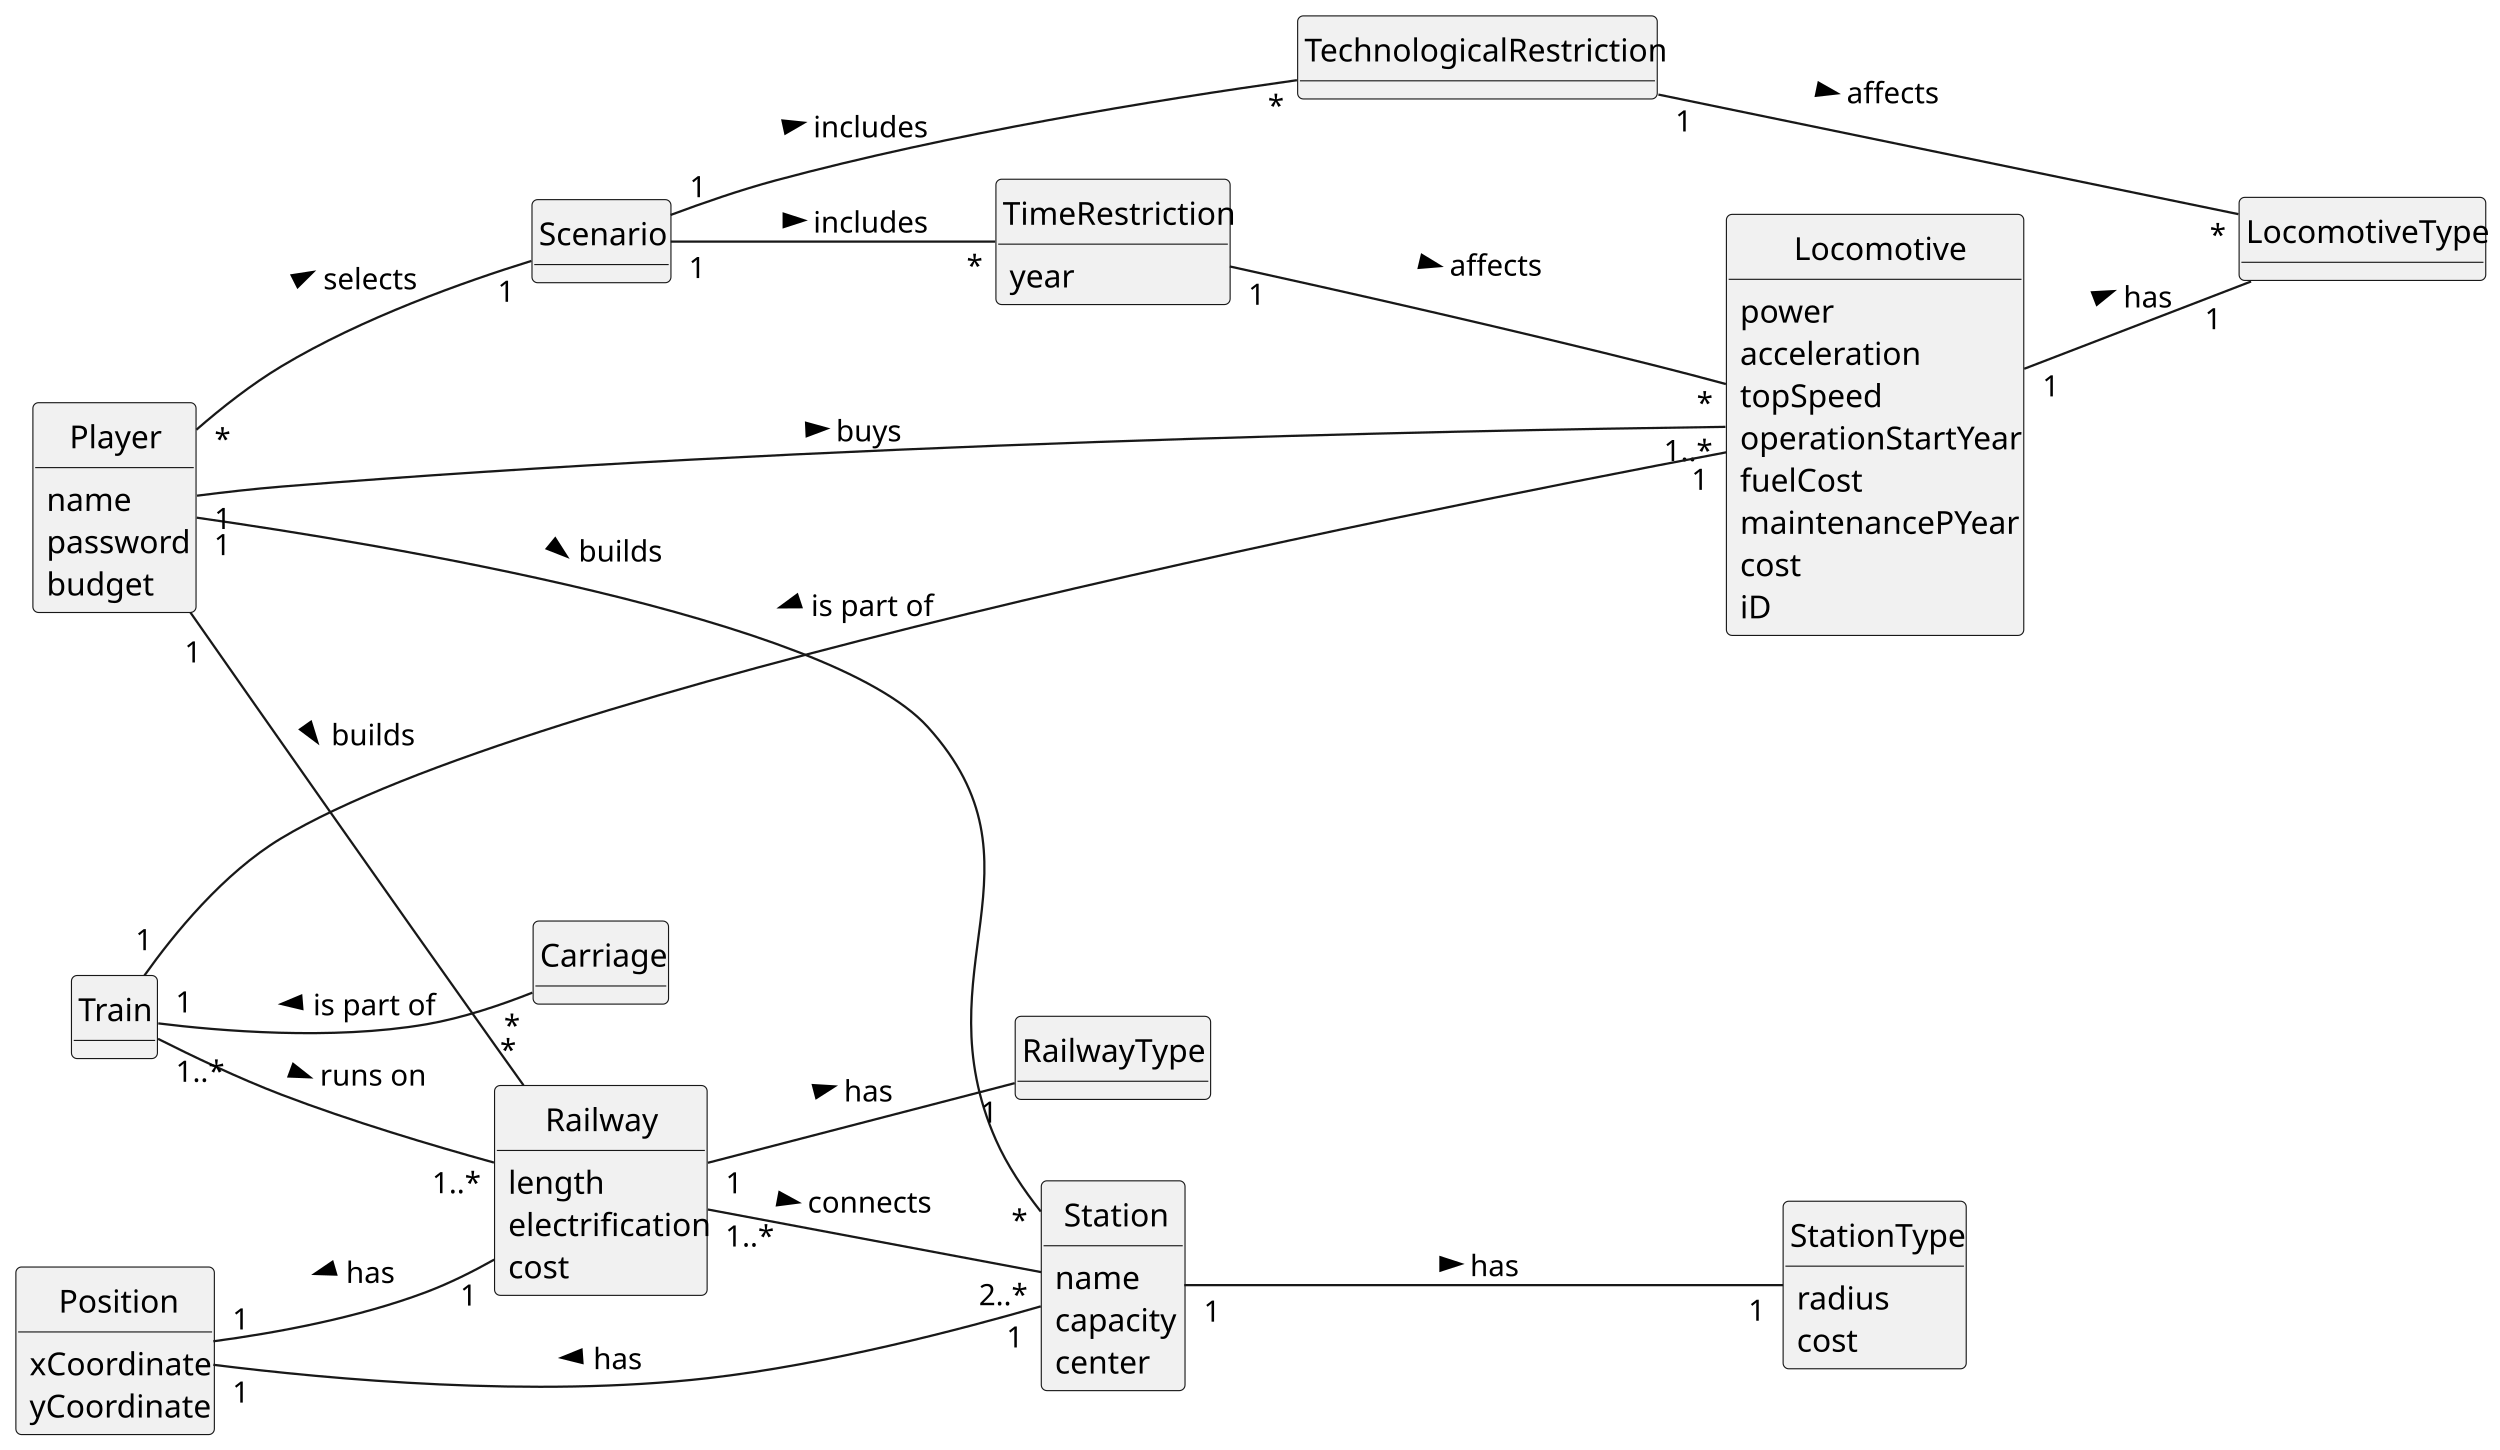
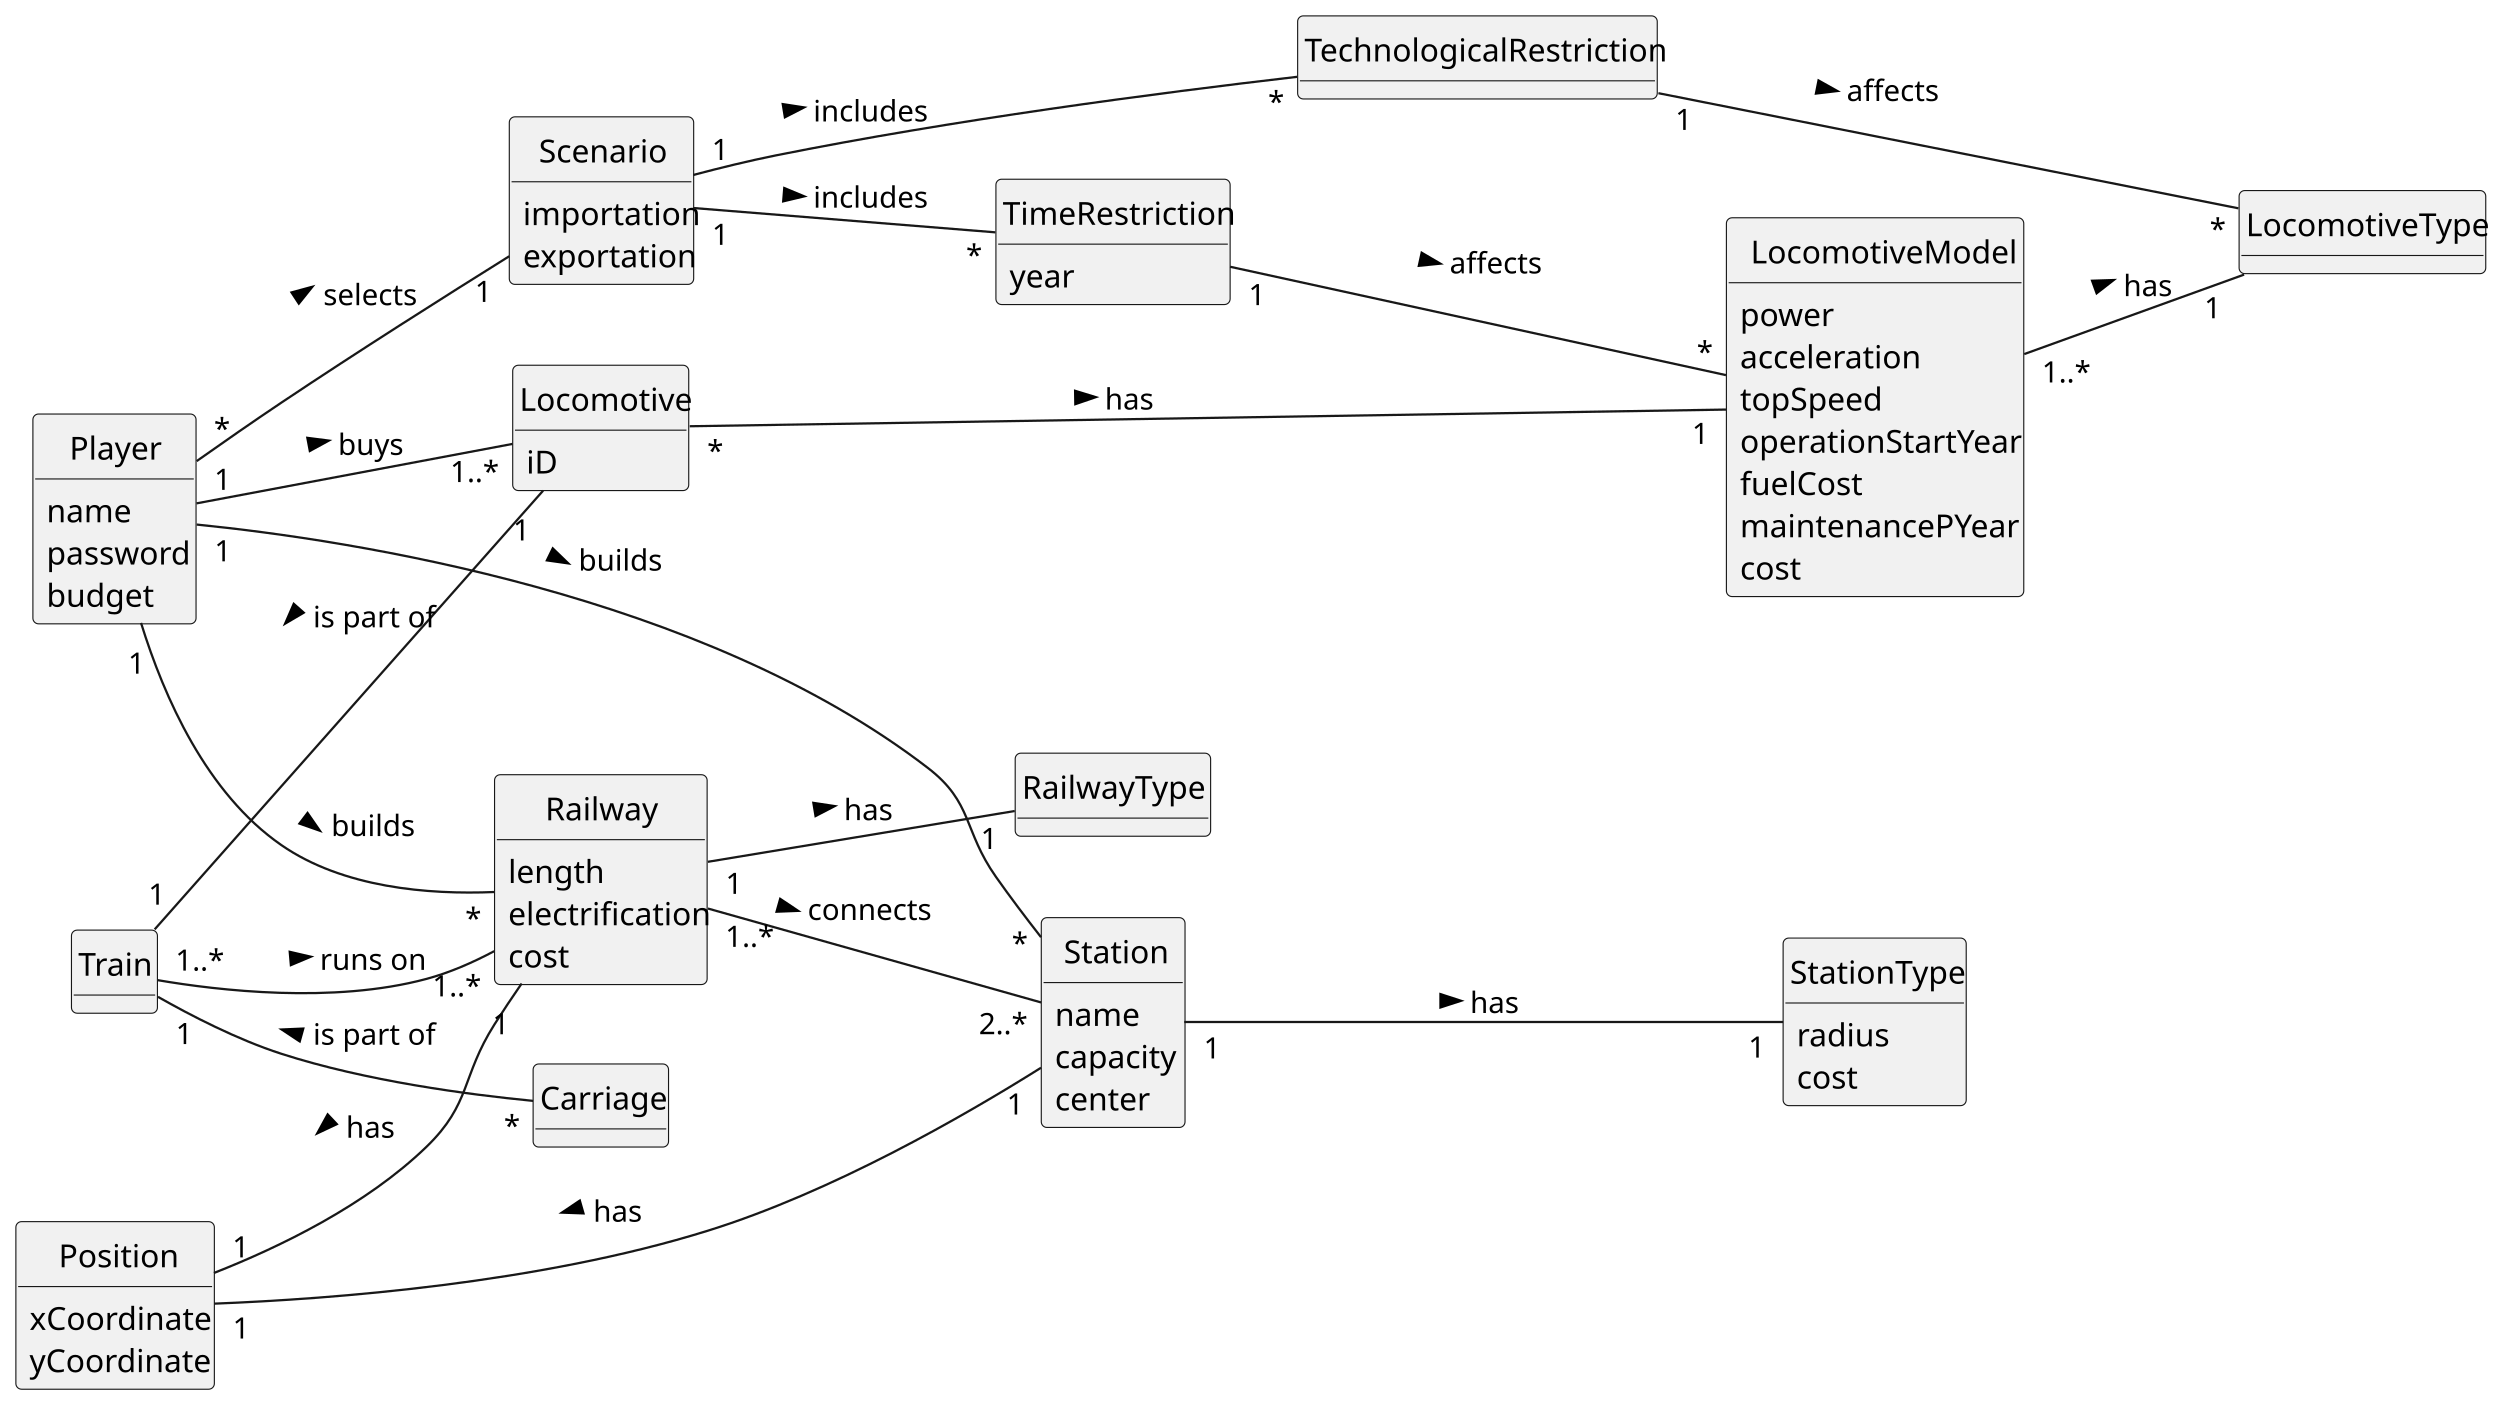
- <svg xmlns="http://www.w3.org/2000/svg" contentStyleType="text/css" height="639px" preserveAspectRatio="none" style="width:1102px;height:639px;background:#FFFFFF;" version="1.1" viewBox="0 0 1102 639" width="1102px" zoomAndPan="magnify">
+ <svg xmlns="http://www.w3.org/2000/svg" contentStyleType="text/css" height="619px" preserveAspectRatio="none" style="width:1102px;height:619px;background:#FFFFFF;" version="1.1" viewBox="0 0 1102 619" width="1102px" zoomAndPan="magnify">
  <defs />
  <g>
    <g id="elem_Player">
-       <rect codeLine="12" fill="#F1F1F1" height="92.484" id="Player" rx="2.5" ry="2.5" style="stroke:#181818;stroke-width:0.5;" width="71.917" x="14.5" y="177.5" />
-       <text fill="#000000" font-family="sans-serif" font-size="14" lengthAdjust="spacing" textLength="39.683" x="30.617" y="197.607">Player</text>
-       <line style="stroke:#181818;stroke-width:0.5;" x1="15.5" x2="85.417" y1="206.121" y2="206.121" />
-       <text fill="#000000" font-family="sans-serif" font-size="14" lengthAdjust="spacing" textLength="35.02" x="20.5" y="225.228">name</text>
-       <text fill="#000000" font-family="sans-serif" font-size="14" lengthAdjust="spacing" textLength="59.917" x="20.5" y="243.85">password</text>
-       <text fill="#000000" font-family="sans-serif" font-size="14" lengthAdjust="spacing" textLength="42.82" x="20.5" y="262.471">budget</text>
+       <rect codeLine="12" fill="#F1F1F1" height="92.484" id="Player" rx="2.5" ry="2.5" style="stroke:#181818;stroke-width:0.5;" width="71.917" x="14.5" y="182.5" />
+       <text fill="#000000" font-family="sans-serif" font-size="14" lengthAdjust="spacing" textLength="39.683" x="30.617" y="202.607">Player</text>
+       <line style="stroke:#181818;stroke-width:0.5;" x1="15.5" x2="85.417" y1="211.121" y2="211.121" />
+       <text fill="#000000" font-family="sans-serif" font-size="14" lengthAdjust="spacing" textLength="35.02" x="20.5" y="230.228">name</text>
+       <text fill="#000000" font-family="sans-serif" font-size="14" lengthAdjust="spacing" textLength="59.917" x="20.5" y="248.85">password</text>
+       <text fill="#000000" font-family="sans-serif" font-size="14" lengthAdjust="spacing" textLength="42.82" x="20.5" y="267.471">budget</text>
    </g>
    <g id="elem_Locomotive">
-       <rect codeLine="18" fill="#F1F1F1" height="185.59" id="Locomotive" rx="2.5" ry="2.5" style="stroke:#181818;stroke-width:0.5;" width="131.075" x="761" y="94.5" />
-       <text fill="#000000" font-family="sans-serif" font-size="14" lengthAdjust="spacing" textLength="71.593" x="790.741" y="114.607">Locomotive</text>
-       <line style="stroke:#181818;stroke-width:0.5;" x1="762" x2="891.075" y1="123.121" y2="123.121" />
-       <text fill="#000000" font-family="sans-serif" font-size="14" lengthAdjust="spacing" textLength="38.131" x="767" y="142.228">power</text>
-       <text fill="#000000" font-family="sans-serif" font-size="14" lengthAdjust="spacing" textLength="75.489" x="767" y="160.85">acceleration</text>
-       <text fill="#000000" font-family="sans-serif" font-size="14" lengthAdjust="spacing" textLength="59.944" x="767" y="179.471">topSpeed</text>
-       <text fill="#000000" font-family="sans-serif" font-size="14" lengthAdjust="spacing" textLength="117.517" x="767" y="198.092">operationStartYear</text>
-       <text fill="#000000" font-family="sans-serif" font-size="14" lengthAdjust="spacing" textLength="51.358" x="767" y="216.713">fuelCost</text>
-       <text fill="#000000" font-family="sans-serif" font-size="14" lengthAdjust="spacing" textLength="119.075" x="767" y="235.334">maintenancePYear</text>
-       <text fill="#000000" font-family="sans-serif" font-size="14" lengthAdjust="spacing" textLength="25.676" x="767" y="253.955">cost</text>
-       <text fill="#000000" font-family="sans-serif" font-size="14" lengthAdjust="spacing" textLength="13.221" x="767" y="272.576">iD</text>
+       <rect codeLine="18" fill="#F1F1F1" height="55.242" id="Locomotive" rx="2.5" ry="2.5" style="stroke:#181818;stroke-width:0.5;" width="77.593" x="226" y="161" />
+       <text fill="#000000" font-family="sans-serif" font-size="14" lengthAdjust="spacing" textLength="71.593" x="229" y="181.107">Locomotive</text>
+       <line style="stroke:#181818;stroke-width:0.5;" x1="227" x2="302.593" y1="189.621" y2="189.621" />
+       <text fill="#000000" font-family="sans-serif" font-size="14" lengthAdjust="spacing" textLength="13.221" x="232" y="208.728">iD</text>
+     </g>
+     <g id="elem_LocomotiveModel">
+       <rect codeLine="22" fill="#F1F1F1" height="166.969" id="LocomotiveModel" rx="2.5" ry="2.5" style="stroke:#181818;stroke-width:0.5;" width="131.075" x="761" y="96" />
+       <text fill="#000000" font-family="sans-serif" font-size="14" lengthAdjust="spacing" textLength="109.724" x="771.676" y="116.107">LocomotiveModel</text>
+       <line style="stroke:#181818;stroke-width:0.5;" x1="762" x2="891.075" y1="124.621" y2="124.621" />
+       <text fill="#000000" font-family="sans-serif" font-size="14" lengthAdjust="spacing" textLength="38.131" x="767" y="143.728">power</text>
+       <text fill="#000000" font-family="sans-serif" font-size="14" lengthAdjust="spacing" textLength="75.489" x="767" y="162.35">acceleration</text>
+       <text fill="#000000" font-family="sans-serif" font-size="14" lengthAdjust="spacing" textLength="59.944" x="767" y="180.971">topSpeed</text>
+       <text fill="#000000" font-family="sans-serif" font-size="14" lengthAdjust="spacing" textLength="117.517" x="767" y="199.592">operationStartYear</text>
+       <text fill="#000000" font-family="sans-serif" font-size="14" lengthAdjust="spacing" textLength="51.358" x="767" y="218.213">fuelCost</text>
+       <text fill="#000000" font-family="sans-serif" font-size="14" lengthAdjust="spacing" textLength="119.075" x="767" y="236.834">maintenancePYear</text>
+       <text fill="#000000" font-family="sans-serif" font-size="14" lengthAdjust="spacing" textLength="25.676" x="767" y="255.455">cost</text>
    </g>
    <g id="elem_LocomotiveType">
-       <rect codeLine="29" fill="#F1F1F1" height="36.621" id="LocomotiveType" rx="2.5" ry="2.5" style="stroke:#181818;stroke-width:0.5;" width="108.717" x="987" y="87" />
-       <text fill="#000000" font-family="sans-serif" font-size="14" lengthAdjust="spacing" textLength="102.717" x="990" y="107.107">LocomotiveType</text>
-       <line style="stroke:#181818;stroke-width:0.5;" x1="988" x2="1094.717" y1="115.621" y2="115.621" />
+       <rect codeLine="32" fill="#F1F1F1" height="36.621" id="LocomotiveType" rx="2.5" ry="2.5" style="stroke:#181818;stroke-width:0.5;" width="108.717" x="987" y="84" />
+       <text fill="#000000" font-family="sans-serif" font-size="14" lengthAdjust="spacing" textLength="102.717" x="990" y="104.107">LocomotiveType</text>
+       <line style="stroke:#181818;stroke-width:0.5;" x1="988" x2="1094.717" y1="112.621" y2="112.621" />
    </g>
    <g id="elem_Station">
-       <rect codeLine="32" fill="#F1F1F1" height="92.484" id="Station" rx="2.5" ry="2.5" style="stroke:#181818;stroke-width:0.5;" width="63.358" x="459" y="520.5" />
-       <text fill="#000000" font-family="sans-serif" font-size="14" lengthAdjust="spacing" textLength="43.586" x="468.886" y="540.607">Station</text>
-       <line style="stroke:#181818;stroke-width:0.5;" x1="460" x2="521.358" y1="549.121" y2="549.121" />
-       <text fill="#000000" font-family="sans-serif" font-size="14" lengthAdjust="spacing" textLength="35.02" x="465" y="568.229">name</text>
-       <text fill="#000000" font-family="sans-serif" font-size="14" lengthAdjust="spacing" textLength="51.358" x="465" y="586.85">capacity</text>
-       <text fill="#000000" font-family="sans-serif" font-size="14" lengthAdjust="spacing" textLength="38.91" x="465" y="605.471">center</text>
+       <rect codeLine="35" fill="#F1F1F1" height="92.484" id="Station" rx="2.5" ry="2.5" style="stroke:#181818;stroke-width:0.5;" width="63.358" x="459" y="404.5" />
+       <text fill="#000000" font-family="sans-serif" font-size="14" lengthAdjust="spacing" textLength="43.586" x="468.886" y="424.607">Station</text>
+       <line style="stroke:#181818;stroke-width:0.5;" x1="460" x2="521.358" y1="433.121" y2="433.121" />
+       <text fill="#000000" font-family="sans-serif" font-size="14" lengthAdjust="spacing" textLength="35.02" x="465" y="452.228">name</text>
+       <text fill="#000000" font-family="sans-serif" font-size="14" lengthAdjust="spacing" textLength="51.358" x="465" y="470.85">capacity</text>
+       <text fill="#000000" font-family="sans-serif" font-size="14" lengthAdjust="spacing" textLength="38.91" x="465" y="489.471">center</text>
    </g>
    <g id="elem_StationType">
-       <rect codeLine="38" fill="#F1F1F1" height="73.863" id="StationType" rx="2.5" ry="2.5" style="stroke:#181818;stroke-width:0.5;" width="80.71" x="786" y="529.5" />
-       <text fill="#000000" font-family="sans-serif" font-size="14" lengthAdjust="spacing" textLength="74.71" x="789" y="549.607">StationType</text>
-       <line style="stroke:#181818;stroke-width:0.5;" x1="787" x2="865.71" y1="558.121" y2="558.121" />
-       <text fill="#000000" font-family="sans-serif" font-size="14" lengthAdjust="spacing" textLength="38.131" x="792" y="577.229">radius</text>
-       <text fill="#000000" font-family="sans-serif" font-size="14" lengthAdjust="spacing" textLength="25.676" x="792" y="595.85">cost</text>
+       <rect codeLine="41" fill="#F1F1F1" height="73.863" id="StationType" rx="2.5" ry="2.5" style="stroke:#181818;stroke-width:0.5;" width="80.71" x="786" y="413.5" />
+       <text fill="#000000" font-family="sans-serif" font-size="14" lengthAdjust="spacing" textLength="74.71" x="789" y="433.607">StationType</text>
+       <line style="stroke:#181818;stroke-width:0.5;" x1="787" x2="865.71" y1="442.121" y2="442.121" />
+       <text fill="#000000" font-family="sans-serif" font-size="14" lengthAdjust="spacing" textLength="38.131" x="792" y="461.228">radius</text>
+       <text fill="#000000" font-family="sans-serif" font-size="14" lengthAdjust="spacing" textLength="25.676" x="792" y="479.85">cost</text>
    </g>
    <g id="elem_Railway">
-       <rect codeLine="43" fill="#F1F1F1" height="92.484" id="Railway" rx="2.5" ry="2.5" style="stroke:#181818;stroke-width:0.5;" width="93.703" x="218" y="478.5" />
-       <text fill="#000000" font-family="sans-serif" font-size="14" lengthAdjust="spacing" textLength="49.014" x="240.345" y="498.607">Railway</text>
-       <line style="stroke:#181818;stroke-width:0.5;" x1="219" x2="310.703" y1="507.121" y2="507.121" />
-       <text fill="#000000" font-family="sans-serif" font-size="14" lengthAdjust="spacing" textLength="38.145" x="224" y="526.229">length</text>
-       <text fill="#000000" font-family="sans-serif" font-size="14" lengthAdjust="spacing" textLength="81.703" x="224" y="544.85">electrification</text>
-       <text fill="#000000" font-family="sans-serif" font-size="14" lengthAdjust="spacing" textLength="25.676" x="224" y="563.471">cost</text>
+       <rect codeLine="46" fill="#F1F1F1" height="92.484" id="Railway" rx="2.5" ry="2.5" style="stroke:#181818;stroke-width:0.5;" width="93.703" x="218" y="341.5" />
+       <text fill="#000000" font-family="sans-serif" font-size="14" lengthAdjust="spacing" textLength="49.014" x="240.345" y="361.607">Railway</text>
+       <line style="stroke:#181818;stroke-width:0.5;" x1="219" x2="310.703" y1="370.121" y2="370.121" />
+       <text fill="#000000" font-family="sans-serif" font-size="14" lengthAdjust="spacing" textLength="38.145" x="224" y="389.228">length</text>
+       <text fill="#000000" font-family="sans-serif" font-size="14" lengthAdjust="spacing" textLength="81.703" x="224" y="407.85">electrification</text>
+       <text fill="#000000" font-family="sans-serif" font-size="14" lengthAdjust="spacing" textLength="25.676" x="224" y="426.471">cost</text>
    </g>
    <g id="elem_RailwayType">
-       <rect codeLine="49" fill="#F1F1F1" height="36.621" id="RailwayType" rx="2.5" ry="2.5" style="stroke:#181818;stroke-width:0.5;" width="86.138" x="447.5" y="448" />
-       <text fill="#000000" font-family="sans-serif" font-size="14" lengthAdjust="spacing" textLength="80.138" x="450.5" y="468.107">RailwayType</text>
-       <line style="stroke:#181818;stroke-width:0.5;" x1="448.5" x2="532.638" y1="476.621" y2="476.621" />
+       <rect codeLine="52" fill="#F1F1F1" height="36.621" id="RailwayType" rx="2.5" ry="2.5" style="stroke:#181818;stroke-width:0.5;" width="86.138" x="447.5" y="332" />
+       <text fill="#000000" font-family="sans-serif" font-size="14" lengthAdjust="spacing" textLength="80.138" x="450.5" y="352.107">RailwayType</text>
+       <line style="stroke:#181818;stroke-width:0.5;" x1="448.5" x2="532.638" y1="360.621" y2="360.621" />
    </g>
    <g id="elem_Position">
-       <rect codeLine="52" fill="#F1F1F1" height="73.863" id="Position" rx="2.5" ry="2.5" style="stroke:#181818;stroke-width:0.5;" width="87.489" x="7" y="558.5" />
-       <text fill="#000000" font-family="sans-serif" font-size="14" lengthAdjust="spacing" textLength="49.807" x="25.841" y="578.607">Position</text>
-       <line style="stroke:#181818;stroke-width:0.5;" x1="8" x2="93.489" y1="587.121" y2="587.121" />
-       <text fill="#000000" font-family="sans-serif" font-size="14" lengthAdjust="spacing" textLength="75.489" x="13" y="606.229">xCoordinate</text>
-       <text fill="#000000" font-family="sans-serif" font-size="14" lengthAdjust="spacing" textLength="75.489" x="13" y="624.85">yCoordinate</text>
+       <rect codeLine="55" fill="#F1F1F1" height="73.863" id="Position" rx="2.5" ry="2.5" style="stroke:#181818;stroke-width:0.5;" width="87.489" x="7" y="538.5" />
+       <text fill="#000000" font-family="sans-serif" font-size="14" lengthAdjust="spacing" textLength="49.807" x="25.841" y="558.607">Position</text>
+       <line style="stroke:#181818;stroke-width:0.5;" x1="8" x2="93.489" y1="567.121" y2="567.121" />
+       <text fill="#000000" font-family="sans-serif" font-size="14" lengthAdjust="spacing" textLength="75.489" x="13" y="586.229">xCoordinate</text>
+       <text fill="#000000" font-family="sans-serif" font-size="14" lengthAdjust="spacing" textLength="75.489" x="13" y="604.85">yCoordinate</text>
    </g>
    <g id="elem_Train">
-       <rect codeLine="57" fill="#F1F1F1" height="36.621" id="Train" rx="2.5" ry="2.5" style="stroke:#181818;stroke-width:0.5;" width="37.897" x="31.5" y="430" />
-       <text fill="#000000" font-family="sans-serif" font-size="14" lengthAdjust="spacing" textLength="31.896" x="34.5" y="450.107">Train</text>
-       <line style="stroke:#181818;stroke-width:0.5;" x1="32.5" x2="68.397" y1="458.621" y2="458.621" />
+       <rect codeLine="60" fill="#F1F1F1" height="36.621" id="Train" rx="2.5" ry="2.5" style="stroke:#181818;stroke-width:0.5;" width="37.897" x="31.5" y="410" />
+       <text fill="#000000" font-family="sans-serif" font-size="14" lengthAdjust="spacing" textLength="31.896" x="34.5" y="430.107">Train</text>
+       <line style="stroke:#181818;stroke-width:0.5;" x1="32.5" x2="68.397" y1="438.621" y2="438.621" />
    </g>
    <g id="elem_Carriage">
-       <rect codeLine="60" fill="#F1F1F1" height="36.621" id="Carriage" rx="2.5" ry="2.5" style="stroke:#181818;stroke-width:0.5;" width="59.69" x="235" y="406" />
-       <text fill="#000000" font-family="sans-serif" font-size="14" lengthAdjust="spacing" textLength="53.69" x="238" y="426.107">Carriage</text>
-       <line style="stroke:#181818;stroke-width:0.5;" x1="236" x2="293.69" y1="434.621" y2="434.621" />
+       <rect codeLine="63" fill="#F1F1F1" height="36.621" id="Carriage" rx="2.5" ry="2.5" style="stroke:#181818;stroke-width:0.5;" width="59.69" x="235" y="469" />
+       <text fill="#000000" font-family="sans-serif" font-size="14" lengthAdjust="spacing" textLength="53.69" x="238" y="489.107">Carriage</text>
+       <line style="stroke:#181818;stroke-width:0.5;" x1="236" x2="293.69" y1="497.621" y2="497.621" />
    </g>
    <g id="elem_TimeRestriction">
-       <rect codeLine="63" fill="#F1F1F1" height="55.242" id="TimeRestriction" rx="2.5" ry="2.5" style="stroke:#181818;stroke-width:0.5;" width="103.241" x="439" y="79" />
+       <rect codeLine="66" fill="#F1F1F1" height="55.242" id="TimeRestriction" rx="2.5" ry="2.5" style="stroke:#181818;stroke-width:0.5;" width="103.241" x="439" y="79" />
      <text fill="#000000" font-family="sans-serif" font-size="14" lengthAdjust="spacing" textLength="97.241" x="442" y="99.107">TimeRestriction</text>
      <line style="stroke:#181818;stroke-width:0.5;" x1="440" x2="541.241" y1="107.621" y2="107.621" />
      <text fill="#000000" font-family="sans-serif" font-size="14" lengthAdjust="spacing" textLength="27.234" x="445" y="126.728">year</text>
    </g>
    <g id="elem_TechnologicalRestriction">
-       <rect codeLine="67" fill="#F1F1F1" height="36.621" id="TechnologicalRestriction" rx="2.5" ry="2.5" style="stroke:#181818;stroke-width:0.5;" width="158.517" x="572" y="7" />
+       <rect codeLine="70" fill="#F1F1F1" height="36.621" id="TechnologicalRestriction" rx="2.5" ry="2.5" style="stroke:#181818;stroke-width:0.5;" width="158.517" x="572" y="7" />
      <text fill="#000000" font-family="sans-serif" font-size="14" lengthAdjust="spacing" textLength="152.517" x="575" y="27.107">TechnologicalRestriction</text>
      <line style="stroke:#181818;stroke-width:0.5;" x1="573" x2="729.517" y1="35.621" y2="35.621" />
    </g>
    <g id="elem_Scenario">
-       <rect fill="#F1F1F1" height="36.621" id="Scenario" rx="2.5" ry="2.5" style="stroke:#181818;stroke-width:0.5;" width="61.255" x="234.5" y="88" />
-       <text fill="#000000" font-family="sans-serif" font-size="14" lengthAdjust="spacing" textLength="55.255" x="237.5" y="108.107">Scenario</text>
-       <line style="stroke:#181818;stroke-width:0.5;" x1="235.5" x2="294.755" y1="116.621" y2="116.621" />
+       <rect codeLine="73" fill="#F1F1F1" height="73.863" id="Scenario" rx="2.5" ry="2.5" style="stroke:#181818;stroke-width:0.5;" width="81.269" x="224.5" y="51.5" />
+       <text fill="#000000" font-family="sans-serif" font-size="14" lengthAdjust="spacing" textLength="55.255" x="237.507" y="71.607">Scenario</text>
+       <line style="stroke:#181818;stroke-width:0.5;" x1="225.5" x2="304.769" y1="80.121" y2="80.121" />
+       <text fill="#000000" font-family="sans-serif" font-size="14" lengthAdjust="spacing" textLength="69.255" x="230.5" y="99.228">importation</text>
+       <text fill="#000000" font-family="sans-serif" font-size="14" lengthAdjust="spacing" textLength="69.269" x="230.5" y="117.85">exportation</text>
    </g>
    <g id="link_Player_Scenario">
-       <path codeLine="71" d="M86.56,189.43 C97.9,179.56 110.94,169.35 124,161.5 C159.59,140.12 204.98,124.08 234.26,115 " fill="none" id="Player-Scenario" style="stroke:#181818;stroke-width:1.0;" />
-       <polygon fill="#000000" points="137.965,119.895,128.565,121.341,131.21,126.59,137.965,119.895" style="stroke:#000000;stroke-width:1.0;" />
-       <text fill="#000000" font-family="sans-serif" font-size="13" lengthAdjust="spacing" textLength="40.46" x="142.5" y="127.528">selects</text>
-       <text fill="#000000" font-family="sans-serif" font-size="13" lengthAdjust="spacing" textLength="5.059" x="94.528" y="198.165">*</text>
-       <text fill="#000000" font-family="sans-serif" font-size="13" lengthAdjust="spacing" textLength="7.23" x="219.339" y="133.037">1</text>
+       <path codeLine="79" d="M86.67,203.26 C98.46,194.94 111.72,185.72 124,177.5 C157.51,155.08 196.24,130.56 224.46,112.95 " fill="none" id="Player-Scenario" style="stroke:#181818;stroke-width:1.0;" />
+       <polygon fill="#000000" points="137.682,126.405,128.506,128.905,131.728,133.821,137.682,126.405" style="stroke:#000000;stroke-width:1.0;" />
+       <text fill="#000000" font-family="sans-serif" font-size="13" lengthAdjust="spacing" textLength="40.46" x="142.5" y="134.528">selects</text>
+       <text fill="#000000" font-family="sans-serif" font-size="13" lengthAdjust="spacing" textLength="5.059" x="94.297" y="193.627">*</text>
+       <text fill="#000000" font-family="sans-serif" font-size="13" lengthAdjust="spacing" textLength="7.23" x="209.337" y="133.093">1</text>
    </g>
    <g id="link_Player_Station">
-       <path codeLine="72" d="M86.7,228.19 C168.05,239.77 365.46,272.3 409,320.5 C463.95,381.34 405.89,427.5 439,502.5 C443.92,513.64 451.23,524.51 458.77,534.05 " fill="none" id="Player-Station" style="stroke:#181818;stroke-width:1.0;" />
-       <polygon fill="#000000" points="249.863,245.321,244.742,237.306,241.009,241.847,249.863,245.321" style="stroke:#000000;stroke-width:1.0;" />
-       <text fill="#000000" font-family="sans-serif" font-size="13" lengthAdjust="spacing" textLength="33.966" x="255" y="247.528">builds</text>
-       <text fill="#000000" font-family="sans-serif" font-size="13" lengthAdjust="spacing" textLength="7.23" x="94.298" y="244.714">1</text>
-       <text fill="#000000" font-family="sans-serif" font-size="13" lengthAdjust="spacing" textLength="5.059" x="445.82" y="542.518">*</text>
+       <path codeLine="80" d="M86.67,231.22 C155.32,238.14 309.12,261.72 409,338.5 C428.95,353.83 424.52,365.93 439,386.5 C445.19,395.3 452.16,404.51 458.89,413.12 " fill="none" id="Player-Station" style="stroke:#181818;stroke-width:1.0;" />
+       <polygon fill="#000000" points="250.492,248.341,243.656,241.729,241.075,247.01,250.492,248.341" style="stroke:#000000;stroke-width:1.0;" />
+       <text fill="#000000" font-family="sans-serif" font-size="13" lengthAdjust="spacing" textLength="33.966" x="255" y="251.528">builds</text>
+       <text fill="#000000" font-family="sans-serif" font-size="13" lengthAdjust="spacing" textLength="7.23" x="94.511" y="247.438">1</text>
+       <text fill="#000000" font-family="sans-serif" font-size="13" lengthAdjust="spacing" textLength="5.059" x="445.967" y="420.447">*</text>
    </g>
    <g id="link_Player_Railway">
-       <path codeLine="73" d="M83.9,269.93 C117.34,317.78 171.1,394.51 218,460.5 C222.12,466.3 226.47,472.38 230.77,478.4 " fill="none" id="Player-Railway" style="stroke:#181818;stroke-width:1.0;" />
-       <polygon fill="#000000" points="139.88,327.233,137.073,318.146,132.268,321.531,139.88,327.233" style="stroke:#000000;stroke-width:1.0;" />
-       <text fill="#000000" font-family="sans-serif" font-size="13" lengthAdjust="spacing" textLength="33.966" x="146" y="328.528">builds</text>
-       <text fill="#000000" font-family="sans-serif" font-size="13" lengthAdjust="spacing" textLength="7.23" x="81.314" y="292.012">1</text>
-       <text fill="#000000" font-family="sans-serif" font-size="13" lengthAdjust="spacing" textLength="5.059" x="220.401" y="467.395">*</text>
+       <path codeLine="81" d="M62.17,274.58 C72.33,307.45 91.09,349.72 124,372.5 C151.13,391.28 188.58,394.43 217.92,393.2 " fill="none" id="Player-Railway" style="stroke:#181818;stroke-width:1.0;" />
+       <polygon fill="#000000" points="140.978,366.175,135.563,358.357,132.001,363.033,140.978,366.175" style="stroke:#000000;stroke-width:1.0;" />
+       <text fill="#000000" font-family="sans-serif" font-size="13" lengthAdjust="spacing" textLength="33.966" x="146" y="368.528">builds</text>
+       <text fill="#000000" font-family="sans-serif" font-size="13" lengthAdjust="spacing" textLength="7.23" x="56.445" y="296.951">1</text>
+       <text fill="#000000" font-family="sans-serif" font-size="13" lengthAdjust="spacing" textLength="5.059" x="205.047" y="409.476">*</text>
    </g>
    <g id="link_Player_Locomotive">
-       <path codeLine="74" d="M86.84,218.5 C98.63,217 111.86,215.49 124,214.5 C357.85,195.52 636.66,189.82 760.59,188.16 " fill="none" id="Player-Locomotive" style="stroke:#181818;stroke-width:1.0;" />
-       <polygon fill="#000000" points="364.495,188.921,355.327,186.392,355.591,192.263,364.495,188.921" style="stroke:#000000;stroke-width:1.0;" />
-       <text fill="#000000" font-family="sans-serif" font-size="13" lengthAdjust="spacing" textLength="27.46" x="368.5" y="194.528">buys</text>
-       <text fill="#000000" font-family="sans-serif" font-size="13" lengthAdjust="spacing" textLength="7.23" x="94.464" y="233.177">1</text>
-       <text fill="#000000" font-family="sans-serif" font-size="13" lengthAdjust="spacing" textLength="19.513" x="733.366" y="203.228">1..*</text>
+       <path codeLine="82" d="M86.59,221.89 C125.02,214.66 186.44,203.1 225.99,195.66 " fill="none" id="Player-Locomotive" style="stroke:#181818;stroke-width:1.0;" />
+       <polygon fill="#000000" points="144.914,194.221,135.481,193.005,136.568,198.782,144.914,194.221" style="stroke:#000000;stroke-width:1.0;" />
+       <text fill="#000000" font-family="sans-serif" font-size="13" lengthAdjust="spacing" textLength="27.46" x="149" y="200.528">buys</text>
+       <text fill="#000000" font-family="sans-serif" font-size="13" lengthAdjust="spacing" textLength="7.23" x="94.415" y="215.924">1</text>
+       <text fill="#000000" font-family="sans-serif" font-size="13" lengthAdjust="spacing" textLength="19.513" x="198.431" y="212.482">1..*</text>
    </g>
    <g id="link_Scenario_TechnologicalRestriction">
-       <path codeLine="76" d="M295.62,94.75 C309.53,89.55 326.45,83.68 342,79.5 C418.93,58.84 508.84,44.14 571.68,35.35 " fill="none" id="Scenario-TechnologicalRestriction" style="stroke:#181818;stroke-width:1.0;" />
-       <polygon fill="#000000" points="354.388,54.094,344.927,53.123,346.164,58.87,354.388,54.094" style="stroke:#000000;stroke-width:1.0;" />
-       <text fill="#000000" font-family="sans-serif" font-size="13" lengthAdjust="spacing" textLength="47.696" x="358.5" y="60.528">includes</text>
-       <text fill="#000000" font-family="sans-serif" font-size="13" lengthAdjust="spacing" textLength="7.23" x="303.934" y="86.924">1</text>
-       <text fill="#000000" font-family="sans-serif" font-size="13" lengthAdjust="spacing" textLength="5.059" x="558.86" y="51.159">*</text>
+       <path codeLine="84" d="M305.63,77.12 C317.28,74.03 330.09,70.89 342,68.5 C419.54,52.95 509.17,41.13 571.77,33.86 " fill="none" id="Scenario-TechnologicalRestriction" style="stroke:#181818;stroke-width:1.0;" />
+       <polygon fill="#000000" points="354.435,47.343,345.036,45.894,345.979,51.695,354.435,47.343" style="stroke:#000000;stroke-width:1.0;" />
+       <text fill="#000000" font-family="sans-serif" font-size="13" lengthAdjust="spacing" textLength="47.696" x="358.5" y="53.528">includes</text>
+       <text fill="#000000" font-family="sans-serif" font-size="13" lengthAdjust="spacing" textLength="7.23" x="313.763" y="70.522">1</text>
+       <text fill="#000000" font-family="sans-serif" font-size="13" lengthAdjust="spacing" textLength="5.059" x="558.958" y="49.527">*</text>
    </g>
    <g id="link_Scenario_TimeRestriction">
-       <path codeLine="77" d="M295.68,106.5 C332.13,106.5 394.56,106.5 438.7,106.5 " fill="none" id="Scenario-TimeRestriction" style="stroke:#181818;stroke-width:1.0;" />
-       <polygon fill="#000000" points="354.5,97.145,345.455,94.207,345.455,100.084,354.5,97.145" style="stroke:#000000;stroke-width:1.0;" />
-       <text fill="#000000" font-family="sans-serif" font-size="13" lengthAdjust="spacing" textLength="47.696" x="358.5" y="102.528">includes</text>
-       <text fill="#000000" font-family="sans-serif" font-size="13" lengthAdjust="spacing" textLength="7.23" x="303.581" y="122.571">1</text>
-       <text fill="#000000" font-family="sans-serif" font-size="13" lengthAdjust="spacing" textLength="5.059" x="426.051" y="121.727">*</text>
-     </g>
-     <g id="link_TimeRestriction_Locomotive">
-       <path codeLine="79" d="M542.11,117.46 C590.69,128.14 666.06,145.12 731,161.5 C740.65,163.93 750.83,166.61 760.78,169.3 " fill="none" id="TimeRestriction-Locomotive" style="stroke:#181818;stroke-width:1.0;" />
-       <polygon fill="#000000" points="634.865,117.299,626.742,112.353,625.386,118.072,634.865,117.299" style="stroke:#000000;stroke-width:1.0;" />
-       <text fill="#000000" font-family="sans-serif" font-size="13" lengthAdjust="spacing" textLength="38.295" x="639" y="121.528">affects</text>
-       <text fill="#000000" font-family="sans-serif" font-size="13" lengthAdjust="spacing" textLength="7.23" x="550.203" y="134.35">1</text>
-       <text fill="#000000" font-family="sans-serif" font-size="13" lengthAdjust="spacing" textLength="5.059" x="747.891" y="182.247">*</text>
+       <path codeLine="85" d="M305.7,91.7 C342.83,94.69 398.46,99.17 438.79,102.42 " fill="none" id="Scenario-TimeRestriction" style="stroke:#181818;stroke-width:1.0;" />
+       <polygon fill="#000000" points="354.484,86.547,345.704,82.891,345.232,88.75,354.484,86.547" style="stroke:#000000;stroke-width:1.0;" />
+       <text fill="#000000" font-family="sans-serif" font-size="13" lengthAdjust="spacing" textLength="47.696" x="358.5" y="91.528">includes</text>
+       <text fill="#000000" font-family="sans-serif" font-size="13" lengthAdjust="spacing" textLength="7.23" x="313.846" y="107.925">1</text>
+       <text fill="#000000" font-family="sans-serif" font-size="13" lengthAdjust="spacing" textLength="5.059" x="425.815" y="117.101">*</text>
+     </g>
+     <g id="link_TimeRestriction_LocomotiveModel">
+       <path codeLine="87" d="M542.23,117.59 C600.72,130.37 696.98,151.41 760.81,165.36 " fill="none" id="TimeRestriction-LocomotiveModel" style="stroke:#181818;stroke-width:1.0;" />
+       <polygon fill="#000000" points="634.885,116.213,626.676,111.411,625.421,117.153,634.885,116.213" style="stroke:#000000;stroke-width:1.0;" />
+       <text fill="#000000" font-family="sans-serif" font-size="13" lengthAdjust="spacing" textLength="38.295" x="639" y="120.528">affects</text>
+       <text fill="#000000" font-family="sans-serif" font-size="13" lengthAdjust="spacing" textLength="7.23" x="550.341" y="134.499">1</text>
+       <text fill="#000000" font-family="sans-serif" font-size="13" lengthAdjust="spacing" textLength="5.059" x="747.925" y="159.789">*</text>
    </g>
    <g id="link_TechnologicalRestriction_LocomotiveType">
-       <path codeLine="80" d="M731.02,41.69 C807.08,57.37 920.38,80.73 986.72,94.41 " fill="none" id="TechnologicalRestriction-LocomotiveType" style="stroke:#181818;stroke-width:1.0;" />
-       <polygon fill="#000000" points="809.897,41.155,801.632,36.45,800.445,42.207,809.897,41.155" style="stroke:#000000;stroke-width:1.0;" />
-       <text fill="#000000" font-family="sans-serif" font-size="13" lengthAdjust="spacing" textLength="38.295" x="814" y="45.528">affects</text>
-       <text fill="#000000" font-family="sans-serif" font-size="13" lengthAdjust="spacing" textLength="7.23" x="738.446" y="57.947">1</text>
-       <text fill="#000000" font-family="sans-serif" font-size="13" lengthAdjust="spacing" textLength="5.059" x="974.046" y="108.135">*</text>
+       <path codeLine="88" d="M731.02,41.08 C807.08,56.18 920.38,78.66 986.72,91.83 " fill="none" id="TechnologicalRestriction-LocomotiveType" style="stroke:#181818;stroke-width:1.0;" />
+       <polygon fill="#000000" points="809.904,40.119,801.605,35.475,800.46,41.241,809.904,40.119" style="stroke:#000000;stroke-width:1.0;" />
+       <text fill="#000000" font-family="sans-serif" font-size="13" lengthAdjust="spacing" textLength="38.295" x="814" y="44.528">affects</text>
+       <text fill="#000000" font-family="sans-serif" font-size="13" lengthAdjust="spacing" textLength="7.23" x="738.446" y="57.283">1</text>
+       <text fill="#000000" font-family="sans-serif" font-size="13" lengthAdjust="spacing" textLength="5.059" x="974.046" y="105.612">*</text>
    </g>
    <g id="link_Position_Station">
-       <path codeLine="82" d="M94.05,601.6 C145.75,608.06 235.53,616.22 312,607.5 C364.32,601.54 423.67,585.99 458.77,575.84 " fill="none" id="Position-Station" style="stroke:#181818;stroke-width:1.0;" />
-       <polygon fill="#000000" points="247.512,598.498,256.742,600.792,256.328,594.929,247.512,598.498" style="stroke:#000000;stroke-width:1.0;" />
-       <text fill="#000000" font-family="sans-serif" font-size="13" lengthAdjust="spacing" textLength="20.96" x="261.5" y="603.528">has</text>
-       <text fill="#000000" font-family="sans-serif" font-size="13" lengthAdjust="spacing" textLength="7.23" x="102.408" y="618.267">1</text>
-       <text fill="#000000" font-family="sans-serif" font-size="13" lengthAdjust="spacing" textLength="7.23" x="443.608" y="593.971">1</text>
+       <path codeLine="90" d="M94.43,574.65 C146.88,572.59 237.79,565.63 312,542.5 C366.68,525.46 424.61,492.17 458.89,470.65 " fill="none" id="Position-Station" style="stroke:#181818;stroke-width:1.0;" />
+       <polygon fill="#000000" points="247.692,534.518,257.196,534.862,255.583,529.209,247.692,534.518" style="stroke:#000000;stroke-width:1.0;" />
+       <text fill="#000000" font-family="sans-serif" font-size="13" lengthAdjust="spacing" textLength="20.96" x="261.5" y="538.528">has</text>
+       <text fill="#000000" font-family="sans-serif" font-size="13" lengthAdjust="spacing" textLength="7.23" x="102.56" y="590.03">1</text>
+       <text fill="#000000" font-family="sans-serif" font-size="13" lengthAdjust="spacing" textLength="7.23" x="443.756" y="491.281">1</text>
    </g>
    <g id="link_Position_Railway">
-       <path codeLine="83" d="M94.05,591.24 C121.51,587.57 157.65,580.97 188,569.5 C198.04,565.7 208.27,560.62 217.84,555.24 " fill="none" id="Position-Railway" style="stroke:#181818;stroke-width:1.0;" />
-       <polygon fill="#000000" points="138.699,561.542,148.205,561.838,146.564,556.194,138.699,561.542" style="stroke:#000000;stroke-width:1.0;" />
-       <text fill="#000000" font-family="sans-serif" font-size="13" lengthAdjust="spacing" textLength="20.96" x="152.5" y="565.528">has</text>
-       <text fill="#000000" font-family="sans-serif" font-size="13" lengthAdjust="spacing" textLength="7.23" x="102.408" y="586.034">1</text>
-       <text fill="#000000" font-family="sans-serif" font-size="13" lengthAdjust="spacing" textLength="7.23" x="202.808" y="575.507">1</text>
+       <path codeLine="91" d="M94.3,561.13 C123.44,549.66 161.39,531.24 188,505.5 C207.73,486.41 203.3,474.69 218,451.5 C221.74,445.61 225.81,439.52 229.94,433.55 " fill="none" id="Position-Railway" style="stroke:#181818;stroke-width:1.0;" />
+       <polygon fill="#000000" points="139.858,499.571,148.46,495.515,144.433,491.233,139.858,499.571" style="stroke:#000000;stroke-width:1.0;" />
+       <text fill="#000000" font-family="sans-serif" font-size="13" lengthAdjust="spacing" textLength="20.96" x="152.5" y="501.528">has</text>
+       <text fill="#000000" font-family="sans-serif" font-size="13" lengthAdjust="spacing" textLength="7.23" x="102.407" y="554.264">1</text>
+       <text fill="#000000" font-family="sans-serif" font-size="13" lengthAdjust="spacing" textLength="7.23" x="217.076" y="455.916">1</text>
    </g>
    <g id="link_Station_StationType">
-       <path codeLine="85" d="M522.03,566.5 C582.74,566.5 718.58,566.5 785.99,566.5 " fill="none" id="Station-StationType" style="stroke:#181818;stroke-width:1.0;" />
-       <polygon fill="#000000" points="644,557.145,634.955,554.207,634.955,560.084,644,557.145" style="stroke:#000000;stroke-width:1.0;" />
-       <text fill="#000000" font-family="sans-serif" font-size="13" lengthAdjust="spacing" textLength="20.96" x="648" y="562.528">has</text>
-       <text fill="#000000" font-family="sans-serif" font-size="13" lengthAdjust="spacing" textLength="7.23" x="530.553" y="582.577">1</text>
-       <text fill="#000000" font-family="sans-serif" font-size="13" lengthAdjust="spacing" textLength="7.23" x="770.65" y="582.189">1</text>
-     </g>
-     <g id="link_Locomotive_LocomotiveType">
-       <path codeLine="87" d="M892.27,162.56 C924.46,150.17 962.69,135.45 992.27,124.07 " fill="none" id="Locomotive-LocomotiveType" style="stroke:#181818;stroke-width:1.0;" />
-       <polygon fill="#000000" points="931.666,128.35,922.169,128.856,924.281,134.341,931.666,128.35" style="stroke:#000000;stroke-width:1.0;" />
-       <text fill="#000000" font-family="sans-serif" font-size="13" lengthAdjust="spacing" textLength="20.96" x="936" y="135.528">has</text>
-       <text fill="#000000" font-family="sans-serif" font-size="13" lengthAdjust="spacing" textLength="7.23" x="900.288" y="174.728">1</text>
-       <text fill="#000000" font-family="sans-serif" font-size="13" lengthAdjust="spacing" textLength="7.23" x="971.824" y="145.121">1</text>
+       <path codeLine="93" d="M522.03,450.5 C582.74,450.5 718.58,450.5 785.99,450.5 " fill="none" id="Station-StationType" style="stroke:#181818;stroke-width:1.0;" />
+       <polygon fill="#000000" points="644,441.146,634.955,438.207,634.955,444.084,644,441.146" style="stroke:#000000;stroke-width:1.0;" />
+       <text fill="#000000" font-family="sans-serif" font-size="13" lengthAdjust="spacing" textLength="20.96" x="648" y="446.528">has</text>
+       <text fill="#000000" font-family="sans-serif" font-size="13" lengthAdjust="spacing" textLength="7.23" x="530.553" y="466.577">1</text>
+       <text fill="#000000" font-family="sans-serif" font-size="13" lengthAdjust="spacing" textLength="7.23" x="770.65" y="466.189">1</text>
+     </g>
+     <g id="link_Locomotive_LocomotiveModel">
+       <path codeLine="95" d="M304.02,187.89 C398.22,186.37 643.29,182.43 760.81,180.54 " fill="none" id="Locomotive-LocomotiveModel" style="stroke:#181818;stroke-width:1.0;" />
+       <polygon fill="#000000" points="482.999,175.065,473.908,172.272,474.003,178.149,482.999,175.065" style="stroke:#000000;stroke-width:1.0;" />
+       <text fill="#000000" font-family="sans-serif" font-size="13" lengthAdjust="spacing" textLength="20.96" x="487" y="180.528">has</text>
+       <text fill="#000000" font-family="sans-serif" font-size="13" lengthAdjust="spacing" textLength="5.059" x="311.718" y="203.377">*</text>
+       <text fill="#000000" font-family="sans-serif" font-size="13" lengthAdjust="spacing" textLength="7.23" x="745.819" y="195.69">1</text>
+     </g>
+     <g id="link_LocomotiveModel_LocomotiveType">
+       <path codeLine="96" d="M892.27,156.08 C923.36,144.85 960.09,131.57 989.2,121.04 " fill="none" id="LocomotiveModel-LocomotiveType" style="stroke:#181818;stroke-width:1.0;" />
+       <polygon fill="#000000" points="931.702,123.446,922.197,123.757,924.195,129.285,931.702,123.446" style="stroke:#000000;stroke-width:1.0;" />
+       <text fill="#000000" font-family="sans-serif" font-size="13" lengthAdjust="spacing" textLength="20.96" x="936" y="130.528">has</text>
+       <text fill="#000000" font-family="sans-serif" font-size="13" lengthAdjust="spacing" textLength="19.513" x="900.055" y="168.586">1..*</text>
+       <text fill="#000000" font-family="sans-serif" font-size="13" lengthAdjust="spacing" textLength="7.23" x="971.612" y="140.287">1</text>
    </g>
    <g id="link_Railway_Station">
-       <path codeLine="89" d="M312.04,533.15 C356,541.41 421,553.63 458.92,560.75 " fill="none" id="Railway-Station" style="stroke:#181818;stroke-width:1.0;" />
-       <polygon fill="#000000" points="351.914,530.069,343.567,525.51,342.482,531.287,351.914,530.069" style="stroke:#000000;stroke-width:1.0;" />
-       <text fill="#000000" font-family="sans-serif" font-size="13" lengthAdjust="spacing" textLength="52.032" x="356" y="534.528">connects</text>
-       <text fill="#000000" font-family="sans-serif" font-size="13" lengthAdjust="spacing" textLength="19.513" x="319.692" y="549.47">1..*</text>
-       <text fill="#000000" font-family="sans-serif" font-size="13" lengthAdjust="spacing" textLength="19.513" x="431.463" y="575.326">2..*</text>
+       <path codeLine="99" d="M312.04,400.48 C356,412.87 421,431.19 458.92,441.88 " fill="none" id="Railway-Station" style="stroke:#181818;stroke-width:1.0;" />
+       <polygon fill="#000000" points="351.812,401.502,343.904,396.219,342.309,401.877,351.812,401.502" style="stroke:#000000;stroke-width:1.0;" />
+       <text fill="#000000" font-family="sans-serif" font-size="13" lengthAdjust="spacing" textLength="52.032" x="356" y="405.528">connects</text>
+       <text fill="#000000" font-family="sans-serif" font-size="13" lengthAdjust="spacing" textLength="19.513" x="319.692" y="417.382">1..*</text>
+       <text fill="#000000" font-family="sans-serif" font-size="13" lengthAdjust="spacing" textLength="19.513" x="431.463" y="455.864">2..*</text>
    </g>
    <g id="link_Railway_RailwayType">
-       <path codeLine="90" d="M312.04,512.55 C351.78,502.24 408.72,487.46 447.3,477.45 " fill="none" id="Railway-RailwayType" style="stroke:#181818;stroke-width:1.0;" />
-       <polygon fill="#000000" points="367.84,478.89,358.346,478.317,359.823,484.006,367.84,478.89" style="stroke:#000000;stroke-width:1.0;" />
-       <text fill="#000000" font-family="sans-serif" font-size="13" lengthAdjust="spacing" textLength="20.96" x="372" y="485.528">has</text>
-       <text fill="#000000" font-family="sans-serif" font-size="13" lengthAdjust="spacing" textLength="7.23" x="319.819" y="526.035">1</text>
-       <text fill="#000000" font-family="sans-serif" font-size="13" lengthAdjust="spacing" textLength="7.23" x="432.281" y="494.879">1</text>
+       <path codeLine="100" d="M312.04,379.88 C351.78,373.3 408.72,363.87 447.3,357.49 " fill="none" id="Railway-RailwayType" style="stroke:#181818;stroke-width:1.0;" />
+       <polygon fill="#000000" points="367.933,355.329,358.529,353.907,359.489,359.706,367.933,355.329" style="stroke:#000000;stroke-width:1.0;" />
+       <text fill="#000000" font-family="sans-serif" font-size="13" lengthAdjust="spacing" textLength="20.96" x="372" y="361.528">has</text>
+       <text fill="#000000" font-family="sans-serif" font-size="13" lengthAdjust="spacing" textLength="7.23" x="319.819" y="394.028">1</text>
+       <text fill="#000000" font-family="sans-serif" font-size="13" lengthAdjust="spacing" textLength="7.23" x="432.281" y="374.238">1</text>
    </g>
    <g id="link_Train_Locomotive">
-       <path codeLine="92" d="M63.67,429.98 C76.53,411.86 98.47,384.84 124,369.5 C233.26,303.85 609.04,228.1 760.98,199.37 " fill="none" id="Train-Locomotive" style="stroke:#181818;stroke-width:1.0;" />
-       <polygon fill="#000000" points="343.753,267.716,353.263,267.666,351.418,262.085,343.753,267.716" style="stroke:#000000;stroke-width:1.0;" />
-       <text fill="#000000" font-family="sans-serif" font-size="13" lengthAdjust="spacing" textLength="49.855" x="357.5" y="271.528">is part of</text>
-       <text fill="#000000" font-family="sans-serif" font-size="13" lengthAdjust="spacing" textLength="7.23" x="59.682" y="418.836">1</text>
-       <text fill="#000000" font-family="sans-serif" font-size="13" lengthAdjust="spacing" textLength="7.23" x="745.578" y="215.924">1</text>
+       <path codeLine="102" d="M68.17,409.67 C105.45,367.57 195.69,265.65 239.42,216.26 " fill="none" id="Train-Locomotive" style="stroke:#181818;stroke-width:1.0;" />
+       <polygon fill="#000000" points="125.685,274.889,133.882,270.065,129.481,266.169,125.685,274.889" style="stroke:#000000;stroke-width:1.0;" />
+       <text fill="#000000" font-family="sans-serif" font-size="13" lengthAdjust="spacing" textLength="49.855" x="138" y="276.528">is part of</text>
+       <text fill="#000000" font-family="sans-serif" font-size="13" lengthAdjust="spacing" textLength="7.23" x="65.381" y="398.769">1</text>
+       <text fill="#000000" font-family="sans-serif" font-size="13" lengthAdjust="spacing" textLength="7.23" x="226.128" y="238.226">1</text>
    </g>
    <g id="link_Train_Carriage">
-       <path codeLine="93" d="M69.77,451.11 C96.11,454.37 146.19,458.71 188,451.5 C203.87,448.76 220.82,443.04 234.67,437.56 " fill="none" id="Train-Carriage" style="stroke:#181818;stroke-width:1.0;" />
-       <polygon fill="#000000" points="124.017,442.555,133.272,444.743,132.791,438.885,124.017,442.555" style="stroke:#000000;stroke-width:1.0;" />
-       <text fill="#000000" font-family="sans-serif" font-size="13" lengthAdjust="spacing" textLength="49.855" x="138" y="447.528">is part of</text>
-       <text fill="#000000" font-family="sans-serif" font-size="13" lengthAdjust="spacing" textLength="7.23" x="77.368" y="446.298">1</text>
-       <text fill="#000000" font-family="sans-serif" font-size="13" lengthAdjust="spacing" textLength="5.059" x="222.121" y="456.651">*</text>
+       <path codeLine="103" d="M69.63,439.41 C83.92,447.53 104.61,458.25 124,464.5 C161.27,476.52 206.25,482.48 234.99,485.27 " fill="none" id="Train-Carriage" style="stroke:#181818;stroke-width:1.0;" />
+       <polygon fill="#000000" points="124.182,453.809,132.113,459.059,133.683,453.394,124.182,453.809" style="stroke:#000000;stroke-width:1.0;" />
+       <text fill="#000000" font-family="sans-serif" font-size="13" lengthAdjust="spacing" textLength="49.855" x="138" y="460.528">is part of</text>
+       <text fill="#000000" font-family="sans-serif" font-size="13" lengthAdjust="spacing" textLength="7.23" x="77.466" y="460.226">1</text>
+       <text fill="#000000" font-family="sans-serif" font-size="13" lengthAdjust="spacing" textLength="5.059" x="222.111" y="500.908">*</text>
    </g>
    <g id="link_Train_Railway">
-       <path codeLine="94" d="M69.65,457.92 C84.13,465.22 105.04,475.26 124,482.5 C154.7,494.23 190.16,504.84 217.72,512.46 " fill="none" id="Train-Railway" style="stroke:#181818;stroke-width:1.0;" />
-       <polygon fill="#000000" points="136.692,474.874,129.22,468.99,127.188,474.505,136.692,474.874" style="stroke:#000000;stroke-width:1.0;" />
-       <text fill="#000000" font-family="sans-serif" font-size="13" lengthAdjust="spacing" textLength="43.361" x="141" y="478.528">runs on</text>
-       <text fill="#000000" font-family="sans-serif" font-size="13" lengthAdjust="spacing" textLength="19.513" x="77.433" y="476.854">1..*</text>
-       <text fill="#000000" font-family="sans-serif" font-size="13" lengthAdjust="spacing" textLength="19.513" x="190.44" y="525.954">1..*</text>
+       <path codeLine="104" d="M69.55,432.06 C96.05,436.59 146.79,442.57 188,431.5 C198.16,428.77 208.36,424.32 217.85,419.27 " fill="none" id="Train-Railway" style="stroke:#181818;stroke-width:1.0;" />
+       <polygon fill="#000000" points="136.982,421.716,127.717,419.565,128.222,425.421,136.982,421.716" style="stroke:#000000;stroke-width:1.0;" />
+       <text fill="#000000" font-family="sans-serif" font-size="13" lengthAdjust="spacing" textLength="43.361" x="141" y="427.528">runs on</text>
+       <text fill="#000000" font-family="sans-serif" font-size="13" lengthAdjust="spacing" textLength="19.513" x="77.306" y="427.851">1..*</text>
+       <text fill="#000000" font-family="sans-serif" font-size="13" lengthAdjust="spacing" textLength="19.513" x="190.589" y="439.199">1..*</text>
    </g>
  </g>
</svg>
